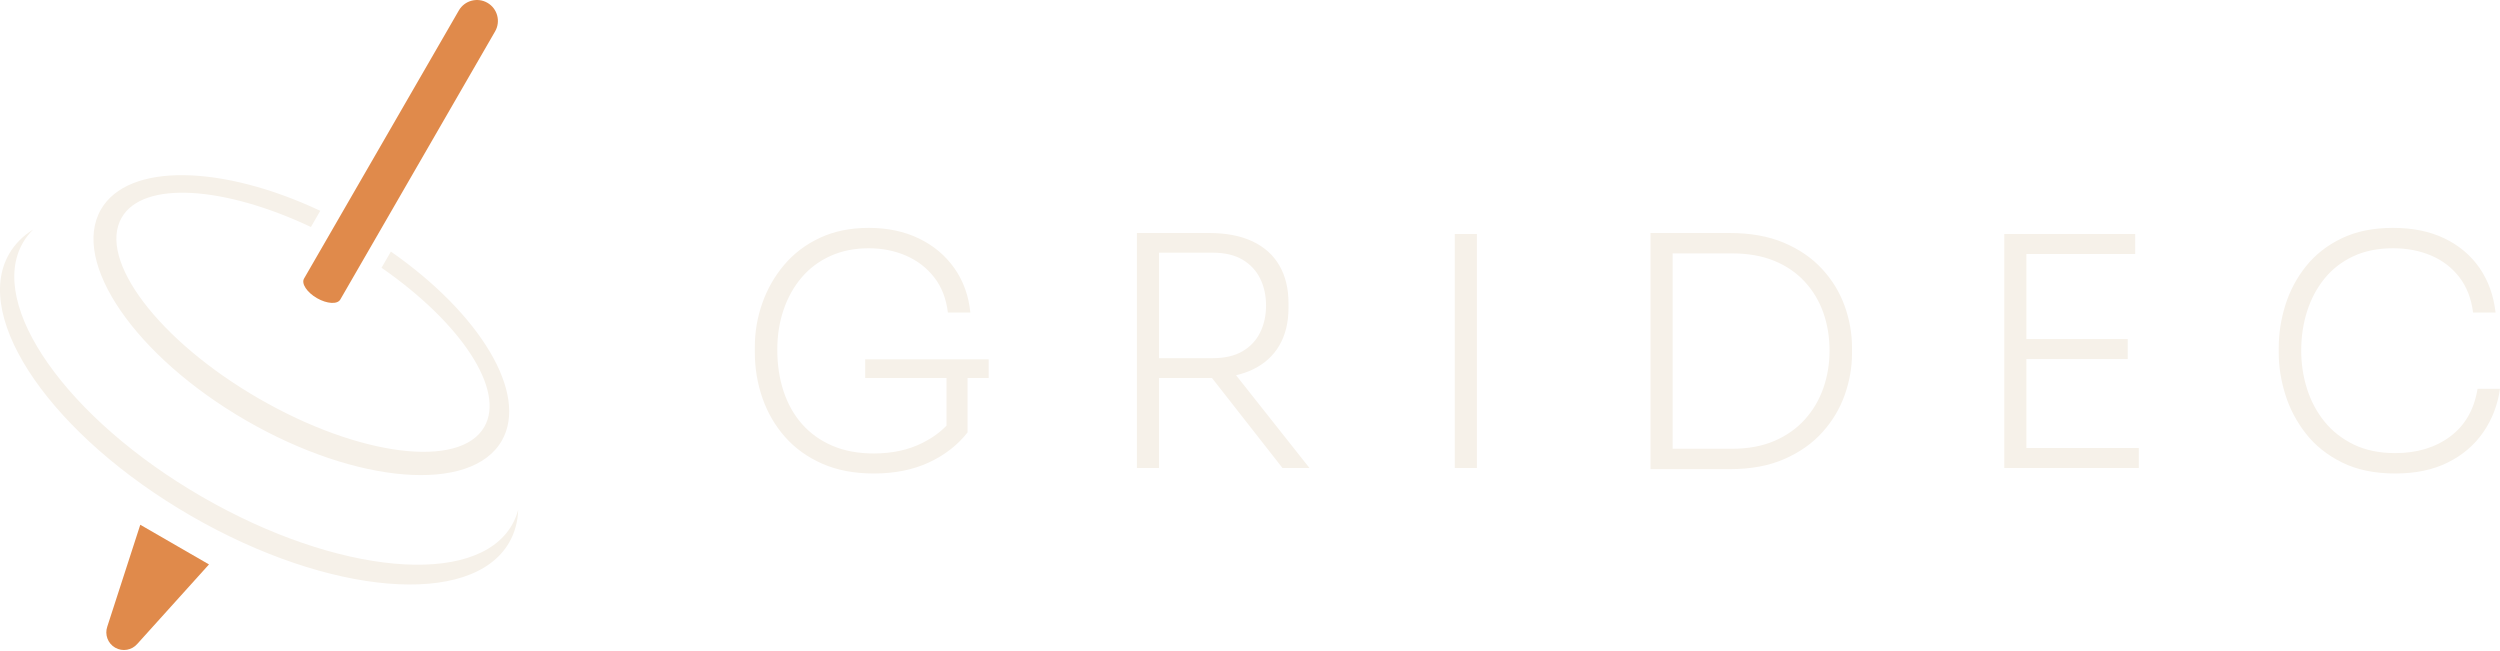
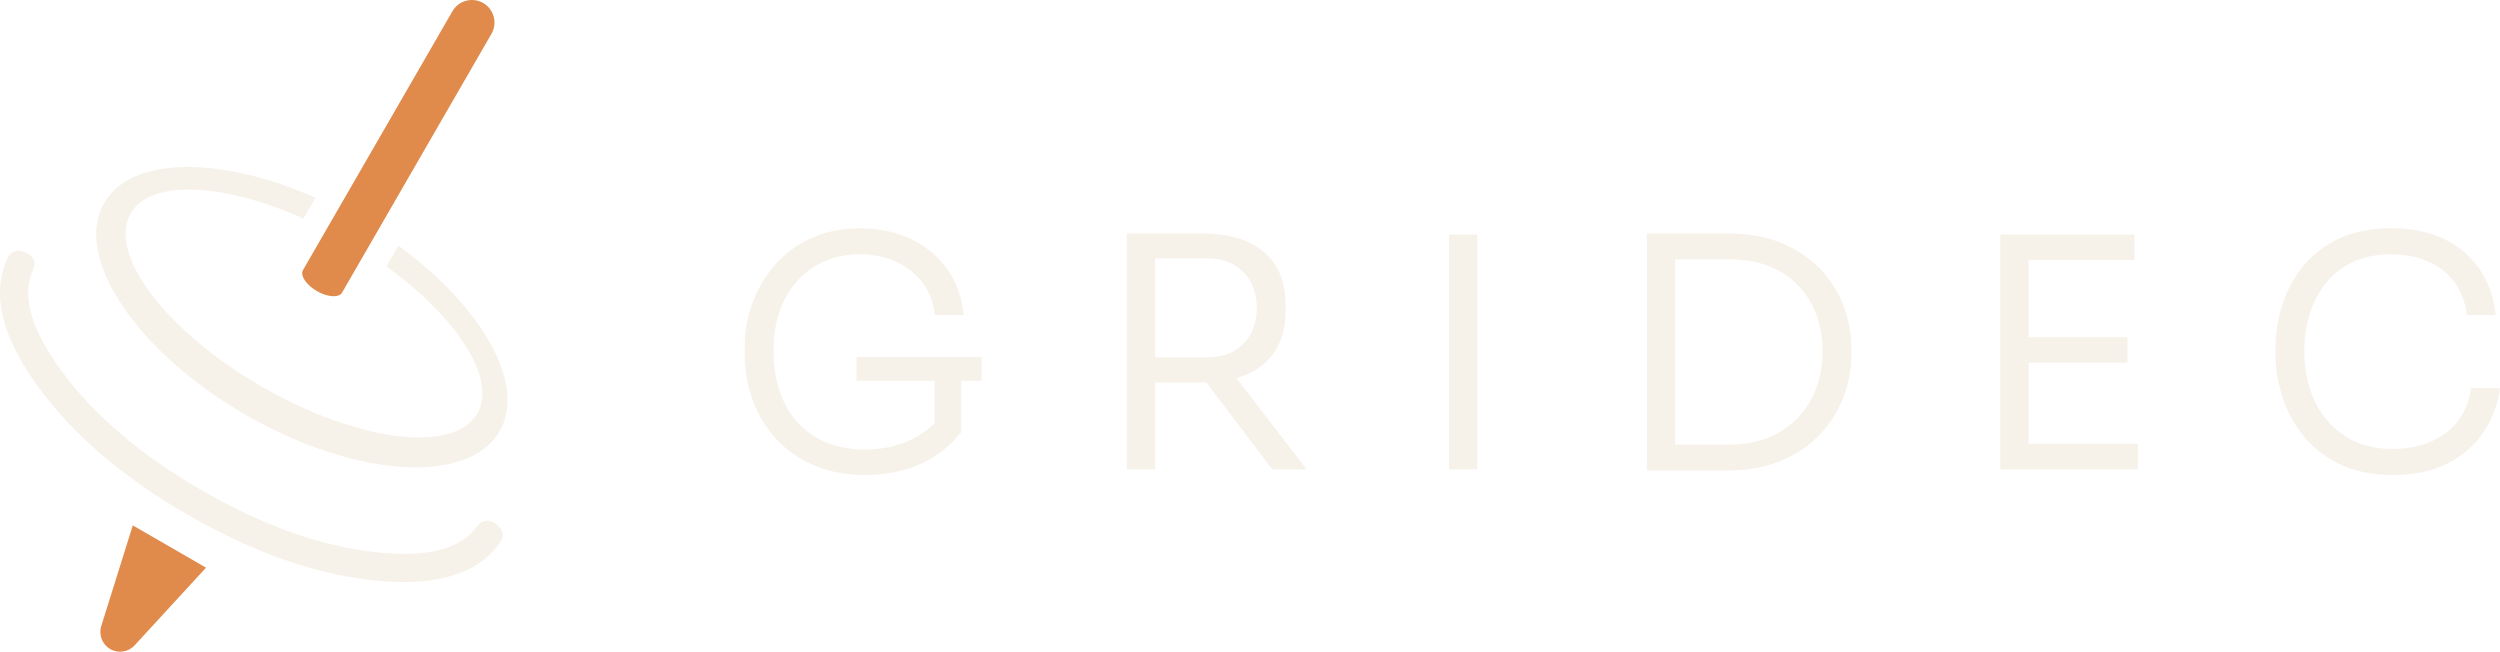
- <svg xmlns="http://www.w3.org/2000/svg" viewBox="0 0 384.608 100" width="384.608" height="100" role="img">
-   <path fill="#F6F1E9" d="M77.186 67.817C72.505 75.925 54.909 74.528 37.884 64.699C20.858 54.869 10.851 40.329 15.532 32.221C19.703 24.997 34.131 25.319 49.271 32.431L47.833 34.922C34.415 28.594 22.015 27.773 18.722 33.476C14.977 39.962 24.429 52.429 39.833 61.323C55.237 70.216 70.76 72.168 74.504 65.682C77.797 59.979 70.886 49.65 58.696 41.194L60.134 38.703C73.864 48.259 81.357 60.593 77.186 67.817ZM78.327 83.469C72.551 93.473 50.649 91.642 29.408 79.378C8.167 67.115 -4.37 49.063 1.406 39.059C2.283 37.54 3.531 36.294 5.093 35.316C4.479 35.923 3.953 36.599 3.523 37.345C-2.019 46.944 10.329 64.449 31.103 76.443C51.878 88.437 73.211 90.378 78.753 80.779C79.184 80.033 79.506 79.24 79.725 78.406C79.659 80.246 79.204 81.95 78.327 83.469Z" />
-   <path fill="#E08A4B" d="M70.589 1.611C71.478 0.07 73.448 -0.457 74.988 0.432C76.529 1.321 77.056 3.291 76.167 4.831L52.352 46.081C51.907 46.851 50.298 46.754 48.757 45.865C47.217 44.976 46.329 43.63 46.773 42.86ZM21.581 80.731 32.15 86.833 21.118 99.064C20.284 100.029 18.857 100.297 17.713 99.636C16.568 98.975 16.087 97.605 16.505 96.401Z" />
-   <path fill="#F6F1E9" transform="translate(116.125 72)" d="M18.304 0.844Q13.787 0.844 10.362 -0.667Q6.938 -2.178 4.638 -4.79Q2.338 -7.403 1.169 -10.765Q0 -14.128 0 -17.781V-18.649Q0 -22.079 1.143 -25.342Q2.286 -28.605 4.503 -31.237Q6.721 -33.87 10.003 -35.406Q13.285 -36.943 17.515 -36.943Q21.872 -36.943 25.254 -35.307Q28.636 -33.67 30.703 -30.735Q32.769 -27.8 33.157 -23.914H29.701Q29.313 -27.139 27.588 -29.342Q25.863 -31.546 23.243 -32.676Q20.624 -33.806 17.515 -33.806Q14.248 -33.806 11.631 -32.622Q9.015 -31.437 7.205 -29.314Q5.395 -27.19 4.426 -24.349Q3.456 -21.507 3.456 -18.187Q3.456 -14.727 4.424 -11.8Q5.391 -8.873 7.281 -6.741Q9.171 -4.61 11.932 -3.423Q14.694 -2.237 18.304 -2.237Q22.561 -2.237 25.817 -3.873Q27.979 -4.959 29.49 -6.52V-13.848H16.978V-16.72H35.978V-13.848H32.725V-5.472Q30.439 -2.555 26.783 -0.855Q23.127 0.844 18.304 0.844ZM58.784 0V-36.154H69.876Q73.842 -36.154 76.573 -34.862Q79.305 -33.57 80.704 -31.147Q82.104 -28.725 82.104 -25.328V-24.669Q82.104 -21.273 80.69 -18.85Q79.277 -16.428 76.56 -15.136Q75.409 -14.589 74.034 -14.273L85.331 0H81.177L70.331 -13.848Q70.105 -13.844 69.876 -13.844H62.184V0ZM62.184 -33.128V-16.897H70.416Q73.227 -16.897 75.039 -17.964Q76.851 -19.032 77.749 -20.868Q78.648 -22.705 78.648 -24.999Q78.648 -27.293 77.749 -29.129Q76.851 -30.966 75.039 -32.047Q73.227 -33.128 70.416 -33.128H62.184ZM107.684 0V-36H111.085V0ZM137.796 0.176V-36.154H149.951Q154.768 -36.154 158.303 -34.661Q161.838 -33.167 164.176 -30.638Q166.513 -28.11 167.653 -24.956Q168.794 -21.803 168.794 -18.505V-17.615Q168.794 -14.416 167.675 -11.249Q166.557 -8.082 164.241 -5.507Q161.925 -2.931 158.379 -1.378Q154.834 0.176 149.951 0.176ZM141.197 -33.017V-2.961H150.314Q154.068 -2.961 156.868 -4.173Q159.668 -5.385 161.555 -7.487Q163.442 -9.589 164.39 -12.31Q165.338 -15.031 165.338 -18.049Q165.338 -21.194 164.379 -23.901Q163.42 -26.608 161.512 -28.675Q159.603 -30.741 156.814 -31.879Q154.025 -33.017 150.314 -33.017H141.197ZM192.22 0V-36H212.359V-32.919H195.621V-19.836H211.214V-16.755H195.621V-3.081H212.917V0ZM252.369 0.844Q247.589 0.844 244.167 -0.86Q240.744 -2.564 238.602 -5.315Q236.46 -8.066 235.452 -11.318Q234.444 -14.57 234.444 -17.643V-18.511Q234.444 -21.831 235.476 -25.107Q236.509 -28.384 238.651 -31.058Q240.794 -33.732 244.131 -35.337Q247.469 -36.943 252.03 -36.943Q256.58 -36.943 259.946 -35.32Q263.311 -33.698 265.333 -30.777Q267.355 -27.855 267.799 -23.914H264.343Q263.926 -27.167 262.218 -29.37Q260.51 -31.573 257.879 -32.69Q255.249 -33.806 252.03 -33.806Q248.542 -33.806 245.898 -32.567Q243.253 -31.327 241.477 -29.134Q239.701 -26.942 238.8 -24.1Q237.9 -21.259 237.9 -18.049Q237.9 -15.031 238.789 -12.201Q239.679 -9.37 241.483 -7.142Q243.287 -4.914 246.002 -3.603Q248.718 -2.292 252.369 -2.292Q257.395 -2.292 260.822 -4.849Q264.25 -7.405 265.027 -12.185H268.483Q267.947 -8.464 265.917 -5.515Q263.887 -2.566 260.48 -0.861Q257.074 0.844 252.369 0.844Z" />
+ <svg xmlns="http://www.w3.org/2000/svg" viewBox="0 0 383.604 100" width="383.604" height="100" role="img">
+   <path fill="#F6F1E9" d="M76.656 66.183C71.883 74.45 54.43 73.309 37.673 63.634C20.916 53.96 11.201 39.415 15.974 31.149C20.125 23.96 33.865 23.886 48.398 30.352L46.564 33.529C34.256 28.028 23.088 27.478 20.044 32.75C16.466 38.948 25.472 50.846 40.16 59.327C54.848 67.807 69.656 69.657 73.234 63.459C76.278 58.187 70.217 48.791 59.299 40.882L61.134 37.705C74 47.057 80.806 58.994 76.656 66.183ZM76.587 83.463Q71.289 90.621 57.021 89.017Q43.544 87.501 28.806 78.992Q14.069 70.483 6.017 59.569Q-2.507 48.015 1.044 39.848Q1.907 37.865 3.89 38.727Q4.882 39.159 5.162 39.87Q5.442 40.581 5.011 41.573Q2.454 47.454 9.498 57.001Q17.013 67.189 30.969 75.246Q44.924 83.303 57.505 84.718Q69.295 86.045 73.11 80.89Q73.753 80.021 74.509 79.908Q75.265 79.795 76.135 80.438Q77.873 81.724 76.587 83.463Z" />
+   <path fill="#E08A4B" d="M69.418 1.731C70.373 0.076 72.489 -0.491 74.144 0.464C75.799 1.42 76.366 3.536 75.411 5.191L52.487 44.896C52.009 45.724 50.28 45.62 48.625 44.664C46.97 43.709 46.016 42.263 46.494 41.436ZM20.376 80.618 31.613 87.105 20.696 98.976C19.762 100.036 18.182 100.327 16.912 99.594C15.642 98.861 15.104 97.346 15.555 96.008Z" />
+   <path fill="#F6F1E9" transform="translate(114.267 72)" d="M18.459 0.873Q14.154 0.873 10.744 -0.554Q7.333 -1.98 4.942 -4.529Q2.55 -7.078 1.275 -10.483Q0 -13.887 0 -17.795V-18.805Q0 -22.249 1.186 -25.49Q2.371 -28.732 4.638 -31.336Q6.904 -33.94 10.201 -35.456Q13.498 -36.971 17.67 -36.971Q22.113 -36.971 25.572 -35.292Q29.032 -33.614 31.134 -30.615Q33.235 -27.616 33.596 -23.659H29.178Q28.818 -26.743 27.157 -28.812Q25.495 -30.881 23.024 -31.934Q20.553 -32.986 17.67 -32.986Q14.701 -32.986 12.246 -31.915Q9.792 -30.844 8.053 -28.883Q6.314 -26.922 5.366 -24.229Q4.417 -21.536 4.417 -18.258Q4.417 -14.643 5.413 -11.807Q6.409 -8.972 8.256 -7.024Q10.104 -5.077 12.689 -4.053Q15.274 -3.029 18.459 -3.029Q22.674 -3.029 25.881 -4.707Q27.775 -5.699 29.137 -7.051V-13.565H17.162V-17.2H36.346V-13.565H33.22V-5.698Q30.849 -2.625 27.101 -0.876Q23.353 0.873 18.459 0.873ZM58.642 0V-36.182H70.187Q74.139 -36.182 77.019 -34.961Q79.898 -33.739 81.446 -31.289Q82.994 -28.838 82.994 -25.116V-24.372Q82.994 -20.65 81.425 -18.2Q79.857 -15.749 76.998 -14.528Q76.264 -14.214 75.457 -13.981L86.207 0H80.936L70.844 -13.315Q70.519 -13.306 70.187 -13.306H62.976V0ZM62.976 -32.364V-17.166H70.953Q73.411 -17.166 75.102 -18.148Q76.794 -19.131 77.686 -20.847Q78.577 -22.563 78.577 -24.744Q78.577 -26.925 77.686 -28.642Q76.794 -30.358 75.102 -31.361Q73.411 -32.364 70.953 -32.364H62.976ZM108.085 0V-36H112.419V0ZM138.444 0.19V-36.182H150.712Q155.572 -36.182 159.149 -34.682Q162.726 -33.181 165.099 -30.646Q167.472 -28.11 168.64 -24.971Q169.809 -21.831 169.809 -18.562V-17.545Q169.809 -14.373 168.648 -11.213Q167.487 -8.053 165.122 -5.485Q162.757 -2.917 159.175 -1.364Q155.594 0.19 150.712 0.19ZM142.778 -32.197V-3.795H151.16Q154.589 -3.795 157.219 -4.908Q159.85 -6.021 161.68 -7.975Q163.51 -9.928 164.451 -12.515Q165.392 -15.102 165.392 -18.049Q165.392 -21.137 164.447 -23.703Q163.502 -26.269 161.665 -28.194Q159.827 -30.119 157.2 -31.158Q154.573 -32.197 151.16 -32.197H142.778ZM192.671 0V-36H213.247V-32.099H197.005V-20.246H212.174V-16.345H197.005V-3.901H213.763V0ZM252.926 0.873Q248.047 0.873 244.589 -0.846Q241.132 -2.564 239.004 -5.322Q236.875 -8.08 235.882 -11.318Q234.888 -14.556 234.888 -17.586V-18.596Q234.888 -21.873 235.906 -25.136Q236.925 -28.398 239.053 -31.065Q241.181 -33.732 244.561 -35.351Q247.941 -36.971 252.615 -36.971Q257.349 -36.971 260.771 -35.313Q264.193 -33.656 266.215 -30.678Q268.237 -27.7 268.681 -23.659H264.263Q263.861 -26.785 262.238 -28.854Q260.614 -30.923 258.139 -31.955Q255.664 -32.986 252.615 -32.986Q249.311 -32.986 246.815 -31.832Q244.319 -30.677 242.656 -28.611Q240.993 -26.546 240.149 -23.853Q239.305 -21.16 239.305 -18.049Q239.305 -15.102 240.145 -12.413Q240.985 -9.723 242.69 -7.63Q244.395 -5.536 246.948 -4.324Q249.501 -3.112 252.926 -3.112Q257.698 -3.112 260.948 -5.513Q264.199 -7.914 264.92 -12.439H269.337Q268.829 -8.733 266.82 -5.713Q264.811 -2.694 261.327 -0.911Q257.843 0.873 252.926 0.873Z" />
</svg>
